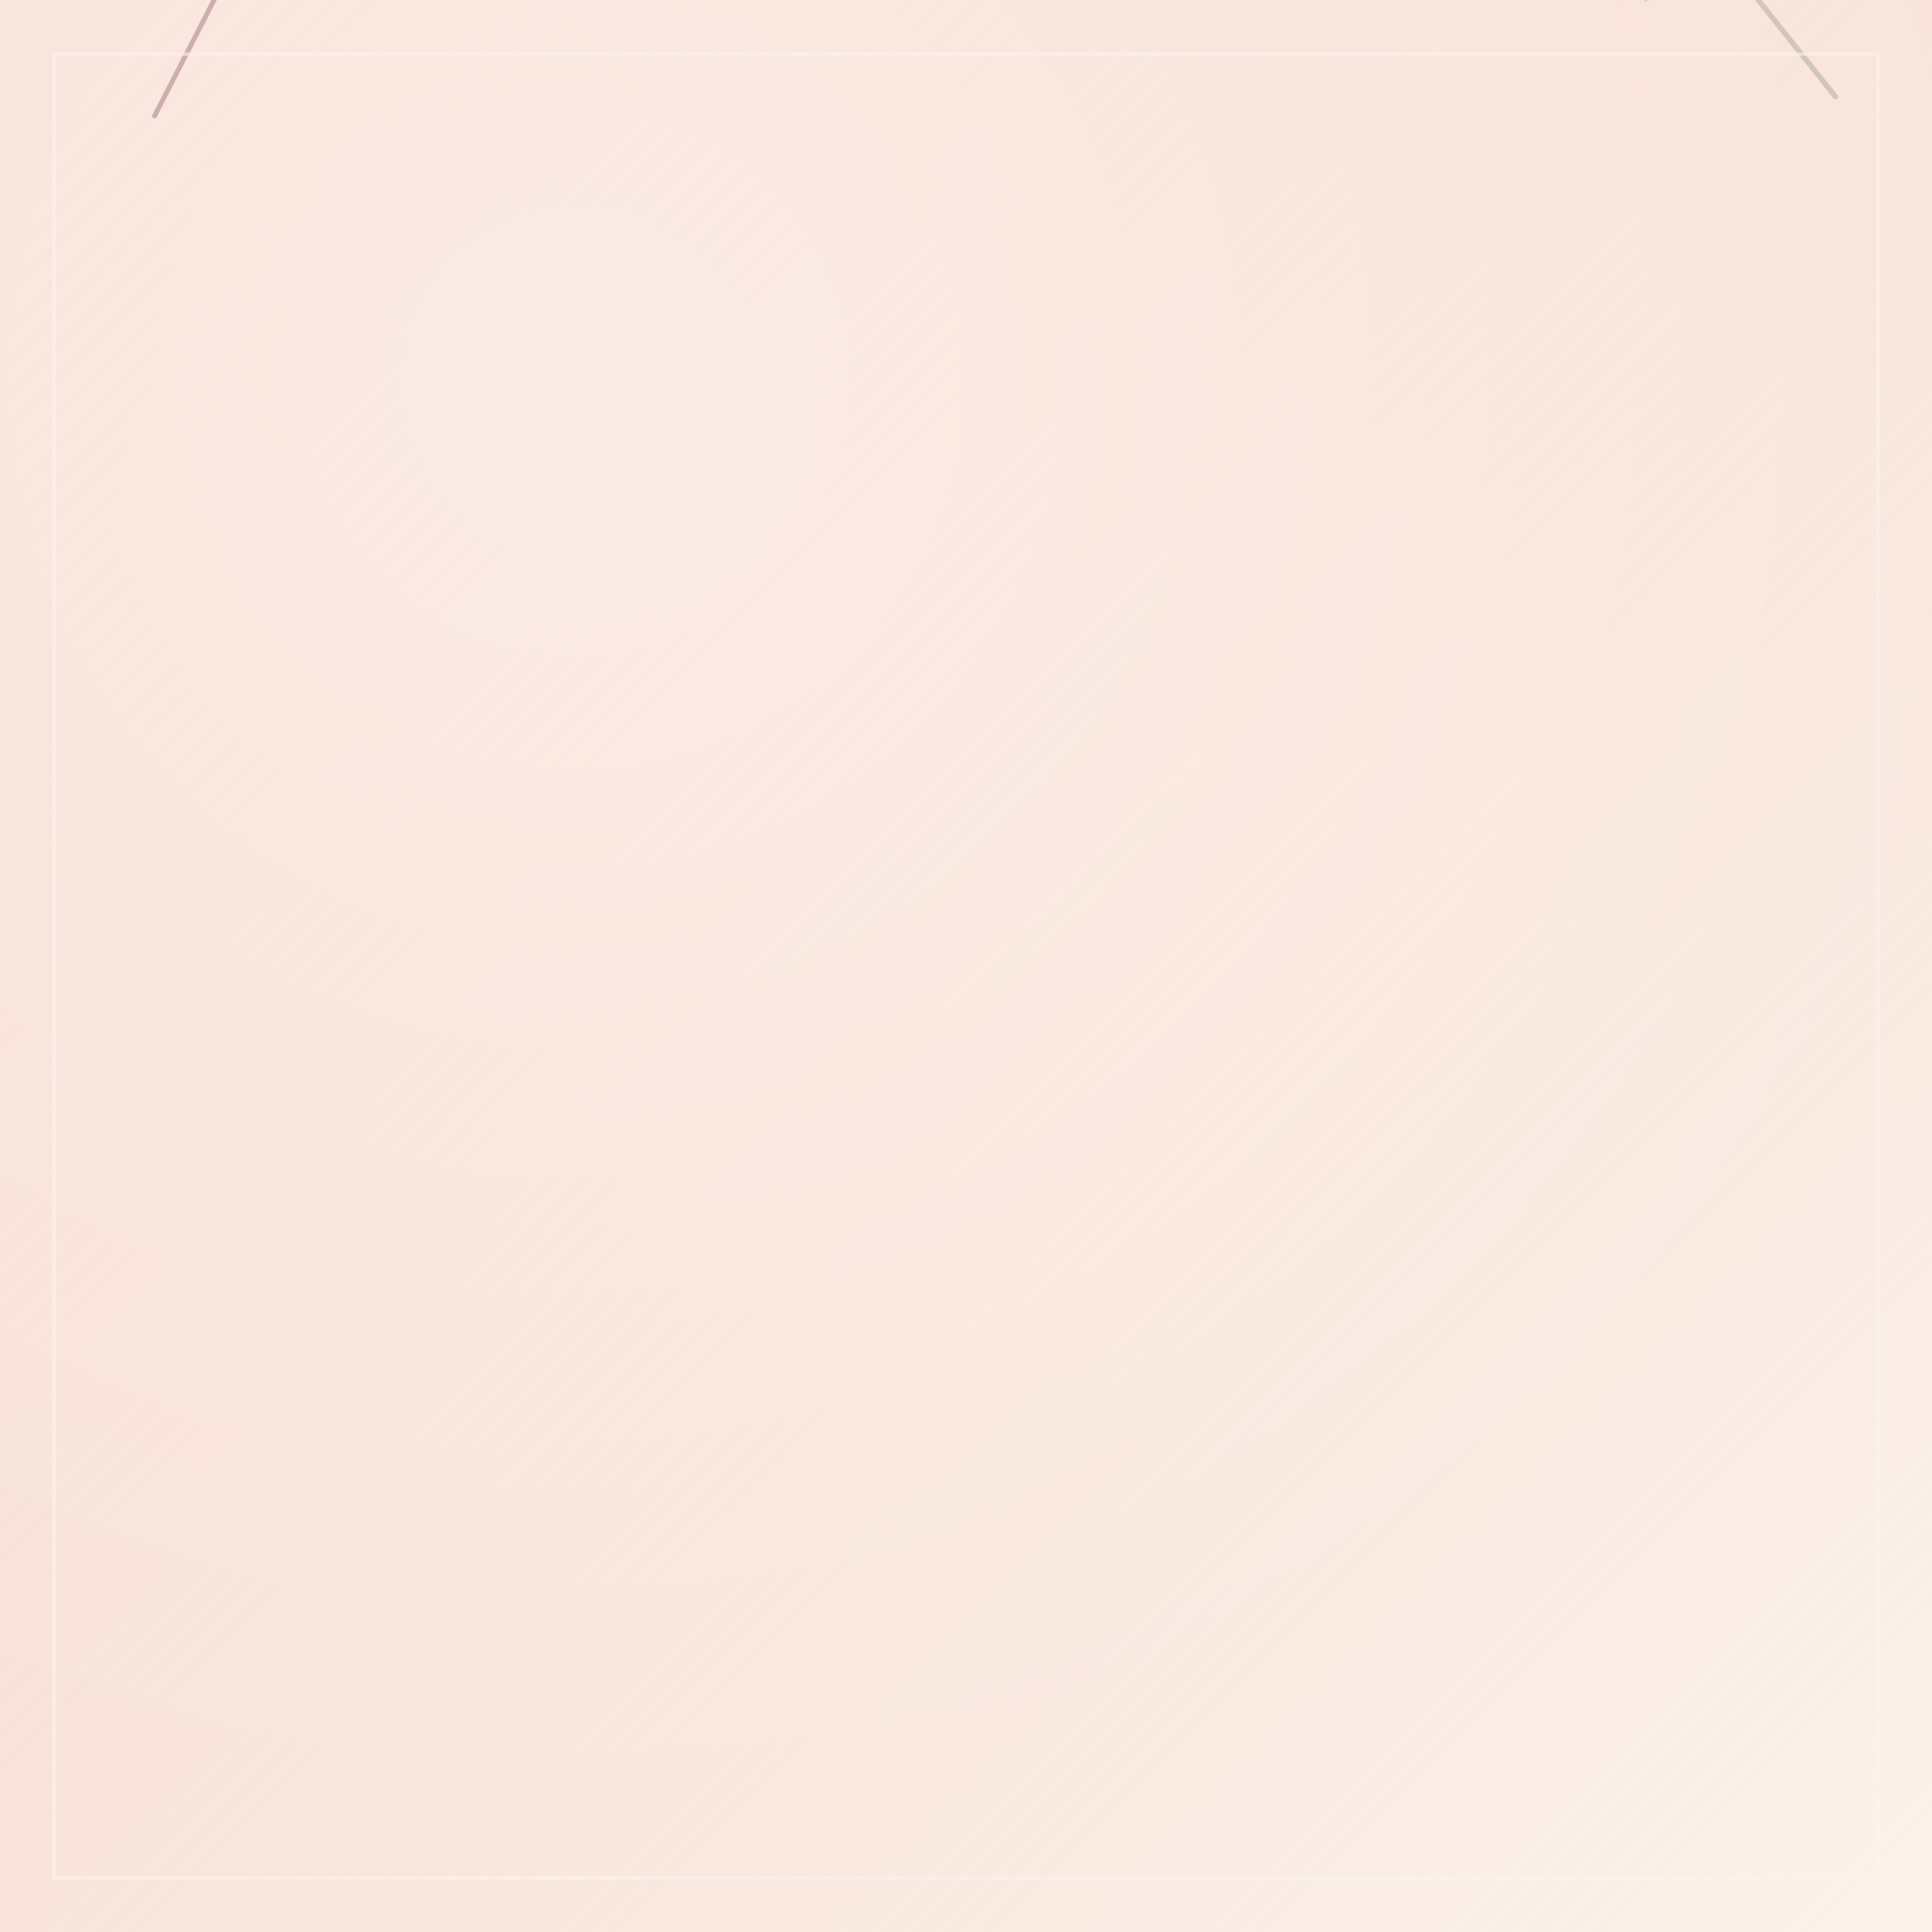
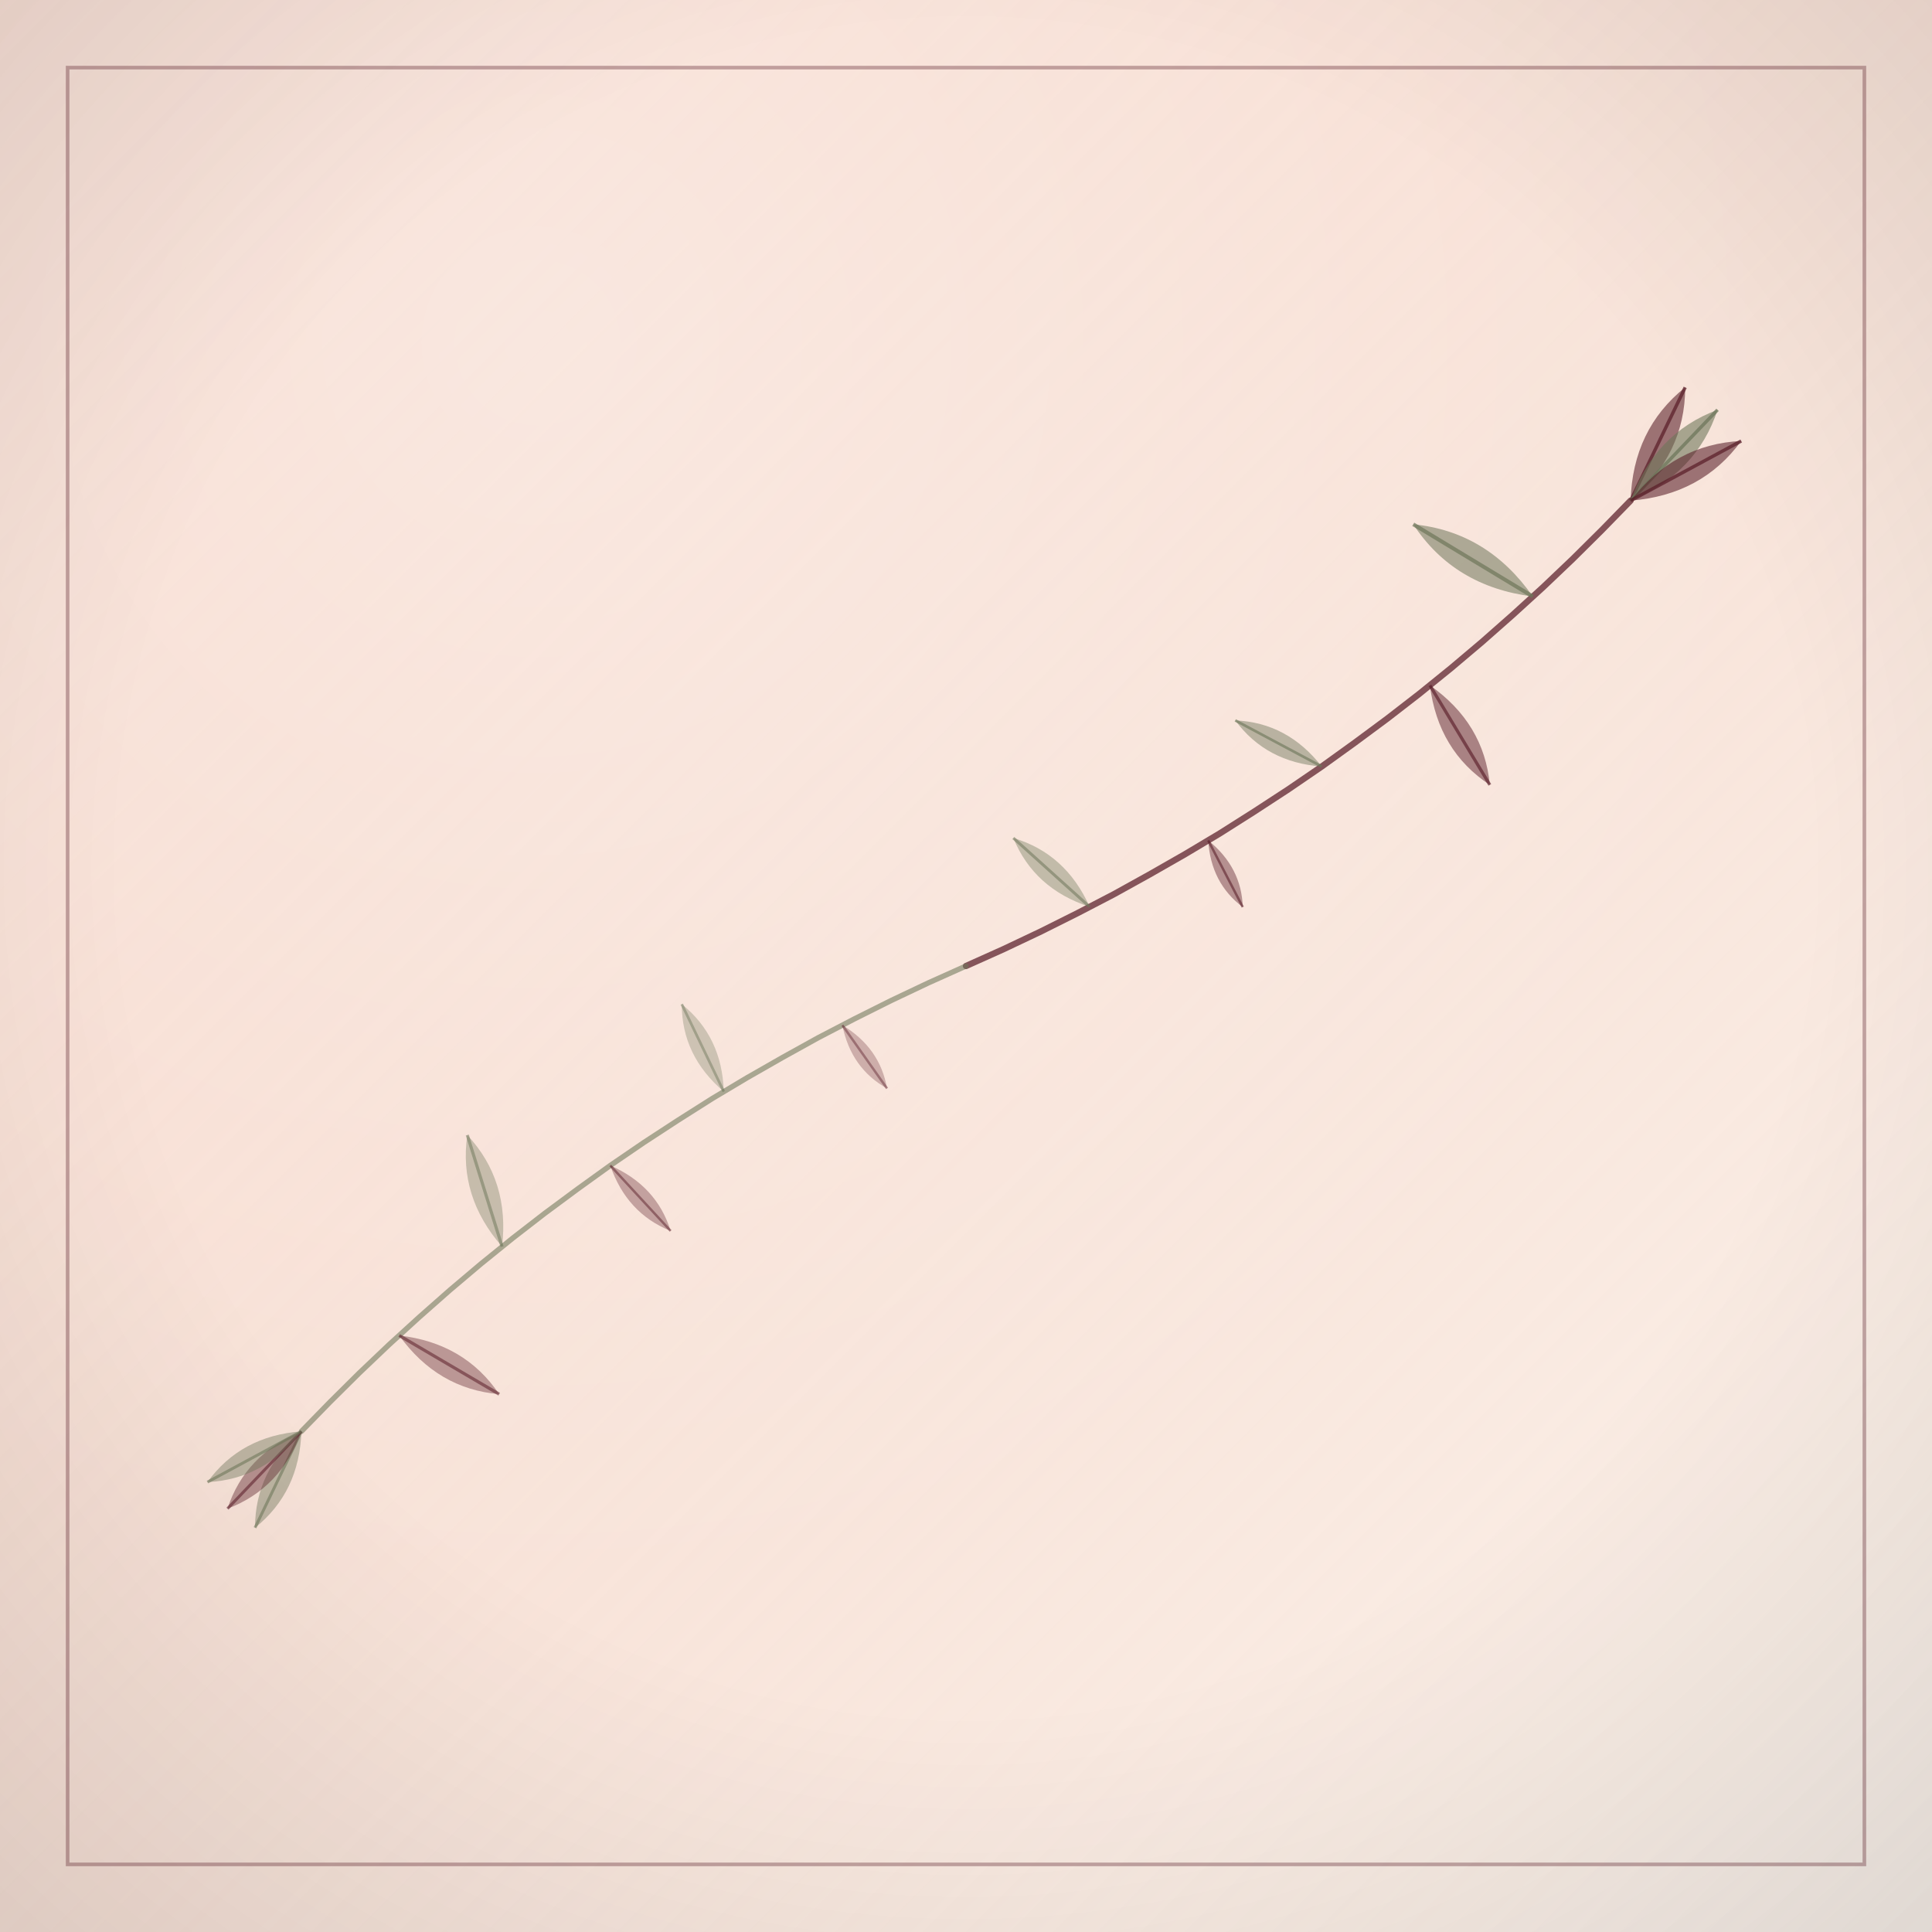
<svg xmlns="http://www.w3.org/2000/svg" viewBox="0 0 800 800" width="800" height="800" role="img" aria-label="Decorative botanical placeholder">
  <defs>
    <linearGradient id="g12" x1="0%" y1="0%" x2="100%" y2="100%">
-       <stop offset="0%" stop-color="#F2C6B4" stop-opacity="0.55" />
+       <stop offset="0%" stop-color="#F2C6B4" stop-opacity="0.65" />
      <stop offset="100%" stop-color="#FBF3EC" stop-opacity="1" />
    </linearGradient>
-     <radialGradient id="rg12" cx="30%" cy="20%" r="75%">
-       <stop offset="0%" stop-color="#FFFFFF" stop-opacity="0.35" />
+     <radialGradient id="vg12" cx="50%" cy="45%" r="72%">
+       <stop offset="60%" stop-color="#000000" stop-opacity="0" />
+       <stop offset="100%" stop-color="#000000" stop-opacity="0.10" />
+     </radialGradient>
+     <radialGradient id="hg12" cx="28%" cy="18%" r="65%">
+       <stop offset="0%" stop-color="#FFFFFF" stop-opacity="0.30" />
      <stop offset="100%" stop-color="#FFFFFF" stop-opacity="0" />
    </radialGradient>
  </defs>
  <rect width="800" height="800" fill="url(#g12)" />
-   <rect width="800" height="800" fill="url(#rg12)" />
-   <line x1="64.0" y1="48.0" x2="269.5" y2="-352.2" stroke="#5B1F2A" stroke-width="2.0" stroke-opacity="0.28" stroke-linecap="round" />
-   <path d="M98.2,-18.7 Q81.1,-30.8 60.5,-27.1 Q77.6,-15.0 98.2,-18.7 Z" fill="#5B1F2A" fill-opacity="0.18" />
-   <path d="M132.5,-85.4 Q141.2,-74.7 155.0,-73.5 Q146.2,-84.2 132.5,-85.4 Z" fill="#5B1F2A" fill-opacity="0.20" />
-   <path d="M166.7,-152.1 Q152.6,-160.3 137.0,-155.9 Q151.0,-147.8 166.7,-152.1 Z" fill="#5B1F2A" fill-opacity="0.22" />
-   <path d="M201.0,-218.8 Q211.4,-204.5 228.9,-202.0 Q218.5,-216.3 201.0,-218.8 Z" fill="#5B1F2A" fill-opacity="0.24" />
-   <path d="M235.2,-285.5 Q220.0,-297.8 200.5,-295.6 Q215.8,-283.3 235.2,-285.5 Z" fill="#5B1F2A" fill-opacity="0.26" />
-   <path d="M269.5,-352.2 Q284.2,-365.1 286.0,-384.5 Q271.3,-371.7 269.5,-352.2 Z" fill="#5B1F2A" fill-opacity="0.28" />
-   <line x1="760.0" y1="40.0" x2="450.5" y2="-347.5" stroke="#6D7659" stroke-width="2.2" stroke-opacity="0.28" stroke-linecap="round" />
-   <path d="M708.4,-24.6 Q689.1,-17.6 680.6,1.0 Q699.9,-5.9 708.4,-24.6 Z" fill="#6D7659" fill-opacity="0.18" />
-   <path d="M656.8,-89.2 Q679.2,-94.6 691.0,-114.4 Q668.6,-109.0 656.8,-89.2 Z" fill="#6D7659" fill-opacity="0.20" />
-   <path d="M605.2,-153.8 Q587.2,-147.3 579.1,-129.9 Q597.2,-136.3 605.2,-153.8 Z" fill="#6D7659" fill-opacity="0.22" />
-   <path d="M553.7,-218.3 Q576.7,-218.5 592.7,-235.1 Q569.7,-234.9 553.7,-218.3 Z" fill="#6D7659" fill-opacity="0.24" />
-   <path d="M502.1,-282.9 Q483.4,-273.2 477.2,-253.0 Q495.9,-262.8 502.1,-282.9 Z" fill="#6D7659" fill-opacity="0.26" />
-   <path d="M450.5,-347.5 Q444.3,-368.1 425.5,-378.8 Q431.8,-358.1 450.5,-347.5 Z" fill="#6D7659" fill-opacity="0.28" />
-   <rect x="22.4" y="22.4" width="755.2" height="755.2" fill="none" stroke="#FBF3EC" stroke-opacity="0.55" stroke-width="1.5" />
+   <rect width="800" height="800" fill="url(#hg12)" />
+   <path d="M400.0,400.0 L415.6,393.0 L431.0,385.7 L446.2,378.1 L461.2,370.3 L476.0,362.1 L490.7,353.7 L505.1,345.1 L519.3,336.1 L533.4,326.9 L547.3,317.4 L560.9,307.6 L574.4,297.6 L587.7,287.3 L600.8,276.7 L613.7,265.8 L626.4,254.6 L638.9,243.2 L651.2,231.5 L663.3,219.5 L675.2,207.3" fill="none" stroke="#5B1F2A" stroke-width="2.6" stroke-opacity="0.73" stroke-linecap="round" />
+   <path d="M451.2,375.5 Q441.3,353.4 419.6,347.0 Q428.2,368.0 451.2,375.5 Z" fill="#6D7659" fill-opacity="0.39" />
+   <line x1="451.2" y1="375.5" x2="419.6" y2="347.0" stroke="#6D7659" stroke-opacity="0.54" stroke-width="1.2" />
+   <path d="M500.3,348.0 Q501.4,365.7 514.6,375.6 Q514.1,359.1 500.3,348.0 Z" fill="#5B1F2A" fill-opacity="0.43" />
+   <line x1="500.3" y1="348.0" x2="514.6" y2="375.6" stroke="#5B1F2A" stroke-opacity="0.58" stroke-width="1.0" />
+   <path d="M547.3,317.4 Q533.1,299.2 511.5,298.3 Q524.3,315.7 547.3,317.4 Z" fill="#6D7659" fill-opacity="0.46" />
+   <line x1="547.3" y1="317.4" x2="511.5" y2="298.3" stroke="#6D7659" stroke-opacity="0.61" stroke-width="1.1" />
+   <path d="M592.1,283.8 Q595.5,310.9 616.9,325.0 Q614.5,299.5 592.1,283.8 Z" fill="#5B1F2A" fill-opacity="0.50" />
+   <line x1="592.1" y1="283.8" x2="616.9" y2="325.0" stroke="#5B1F2A" stroke-opacity="0.65" stroke-width="1.3" />
+   <path d="M634.7,247.0 Q615.9,220.1 585.2,217.1 Q602.1,242.9 634.7,247.0 Z" fill="#6D7659" fill-opacity="0.54" />
+   <line x1="634.7" y1="247.0" x2="585.2" y2="217.1" stroke="#6D7659" stroke-opacity="0.69" stroke-width="1.6" />
+   <path d="M675.2,207.3 Q697.8,188.1 697.8,160.4 Q676.1,177.7 675.2,207.3 Z" fill="#5B1F2A" fill-opacity="0.58" />
+   <line x1="675.2" y1="207.3" x2="697.8" y2="160.4" stroke="#5B1F2A" stroke-opacity="0.73" stroke-width="1.4" />
+   <path d="M675.2,207.3 Q702.6,196.0 711.2,169.7 Q685.2,179.4 675.2,207.3 Z" fill="#6D7659" fill-opacity="0.58" />
+   <line x1="675.2" y1="207.3" x2="711.2" y2="169.7" stroke="#6D7659" stroke-opacity="0.73" stroke-width="1.4" />
+   <path d="M675.2,207.3 Q704.7,205.0 721.0,182.6 Q693.4,183.9 675.2,207.3 Z" fill="#5B1F2A" fill-opacity="0.58" />
+   <line x1="675.2" y1="207.3" x2="721.0" y2="182.6" stroke="#5B1F2A" stroke-opacity="0.73" stroke-width="1.4" />
+   <path d="M400.0,400.0 L384.4,407.0 L369.0,414.3 L353.8,421.9 L338.8,429.7 L324.0,437.9 L309.3,446.3 L294.9,454.9 L280.7,463.9 L266.6,473.1 L252.7,482.6 L239.1,492.4 L225.6,502.4 L212.3,512.7 L199.2,523.3 L186.3,534.2 L173.6,545.4 L161.1,556.8 L148.8,568.5 L136.7,580.5 L124.8,592.7" fill="none" stroke="#6D7659" stroke-width="2.2" stroke-opacity="0.57" stroke-linecap="round" />
+   <path d="M348.8,424.5 Q352.4,442.4 367.3,450.7 Q364.4,433.9 348.8,424.5 Z" fill="#5B1F2A" fill-opacity="0.28" />
+   <line x1="348.8" y1="424.5" x2="367.3" y2="450.7" stroke="#5B1F2A" stroke-opacity="0.43" stroke-width="1.0" />
+   <path d="M299.7,452.0 Q299.0,429.2 282.3,415.8 Q282.3,437.2 299.7,452.0 Z" fill="#6D7659" fill-opacity="0.31" />
+   <line x1="299.7" y1="452.0" x2="282.3" y2="415.8" stroke="#6D7659" stroke-opacity="0.46" stroke-width="1.1" />
+   <path d="M252.7,482.6 Q259.5,502.4 277.7,509.7 Q271.9,491.0 252.7,482.6 Z" fill="#5B1F2A" fill-opacity="0.34" />
+   <line x1="252.7" y1="482.6" x2="277.7" y2="509.7" stroke="#5B1F2A" stroke-opacity="0.49" stroke-width="1.0" />
+   <path d="M207.9,516.2 Q211.1,488.9 193.5,470.0 Q189.8,495.5 207.9,516.2 Z" fill="#6D7659" fill-opacity="0.36" />
+   <line x1="207.9" y1="516.2" x2="193.5" y2="470.0" stroke="#6D7659" stroke-opacity="0.51" stroke-width="1.3" />
+   <path d="M165.3,553.0 Q181.2,575.1 206.7,577.3 Q192.4,556.1 165.3,553.0 Z" fill="#5B1F2A" fill-opacity="0.39" />
+   <line x1="165.3" y1="553.0" x2="206.7" y2="577.3" stroke="#5B1F2A" stroke-opacity="0.54" stroke-width="1.3" />
+   <path d="M124.8,592.7 Q105.6,609.0 105.6,632.6 Q124.0,617.9 124.8,592.7 Z" fill="#6D7659" fill-opacity="0.42" />
+   <line x1="124.8" y1="592.7" x2="105.6" y2="632.6" stroke="#6D7659" stroke-opacity="0.57" stroke-width="1.2" />
+   <path d="M124.8,592.7 Q101.5,602.3 94.2,624.7 Q116.3,616.4 124.8,592.7 Z" fill="#5B1F2A" fill-opacity="0.42" />
+   <line x1="124.8" y1="592.7" x2="94.2" y2="624.7" stroke="#5B1F2A" stroke-opacity="0.57" stroke-width="1.2" />
+   <path d="M124.8,592.7 Q99.7,594.6 85.9,613.7 Q109.4,612.6 124.8,592.7 Z" fill="#6D7659" fill-opacity="0.42" />
+   <line x1="124.8" y1="592.7" x2="85.9" y2="613.7" stroke="#6D7659" stroke-opacity="0.57" stroke-width="1.2" />
+   <rect width="800" height="800" fill="url(#vg12)" />
+   <rect x="28.0" y="28.0" width="744.0" height="744.0" fill="none" stroke="#5B1F2A" stroke-opacity="0.35" stroke-width="1.5" />
</svg>
